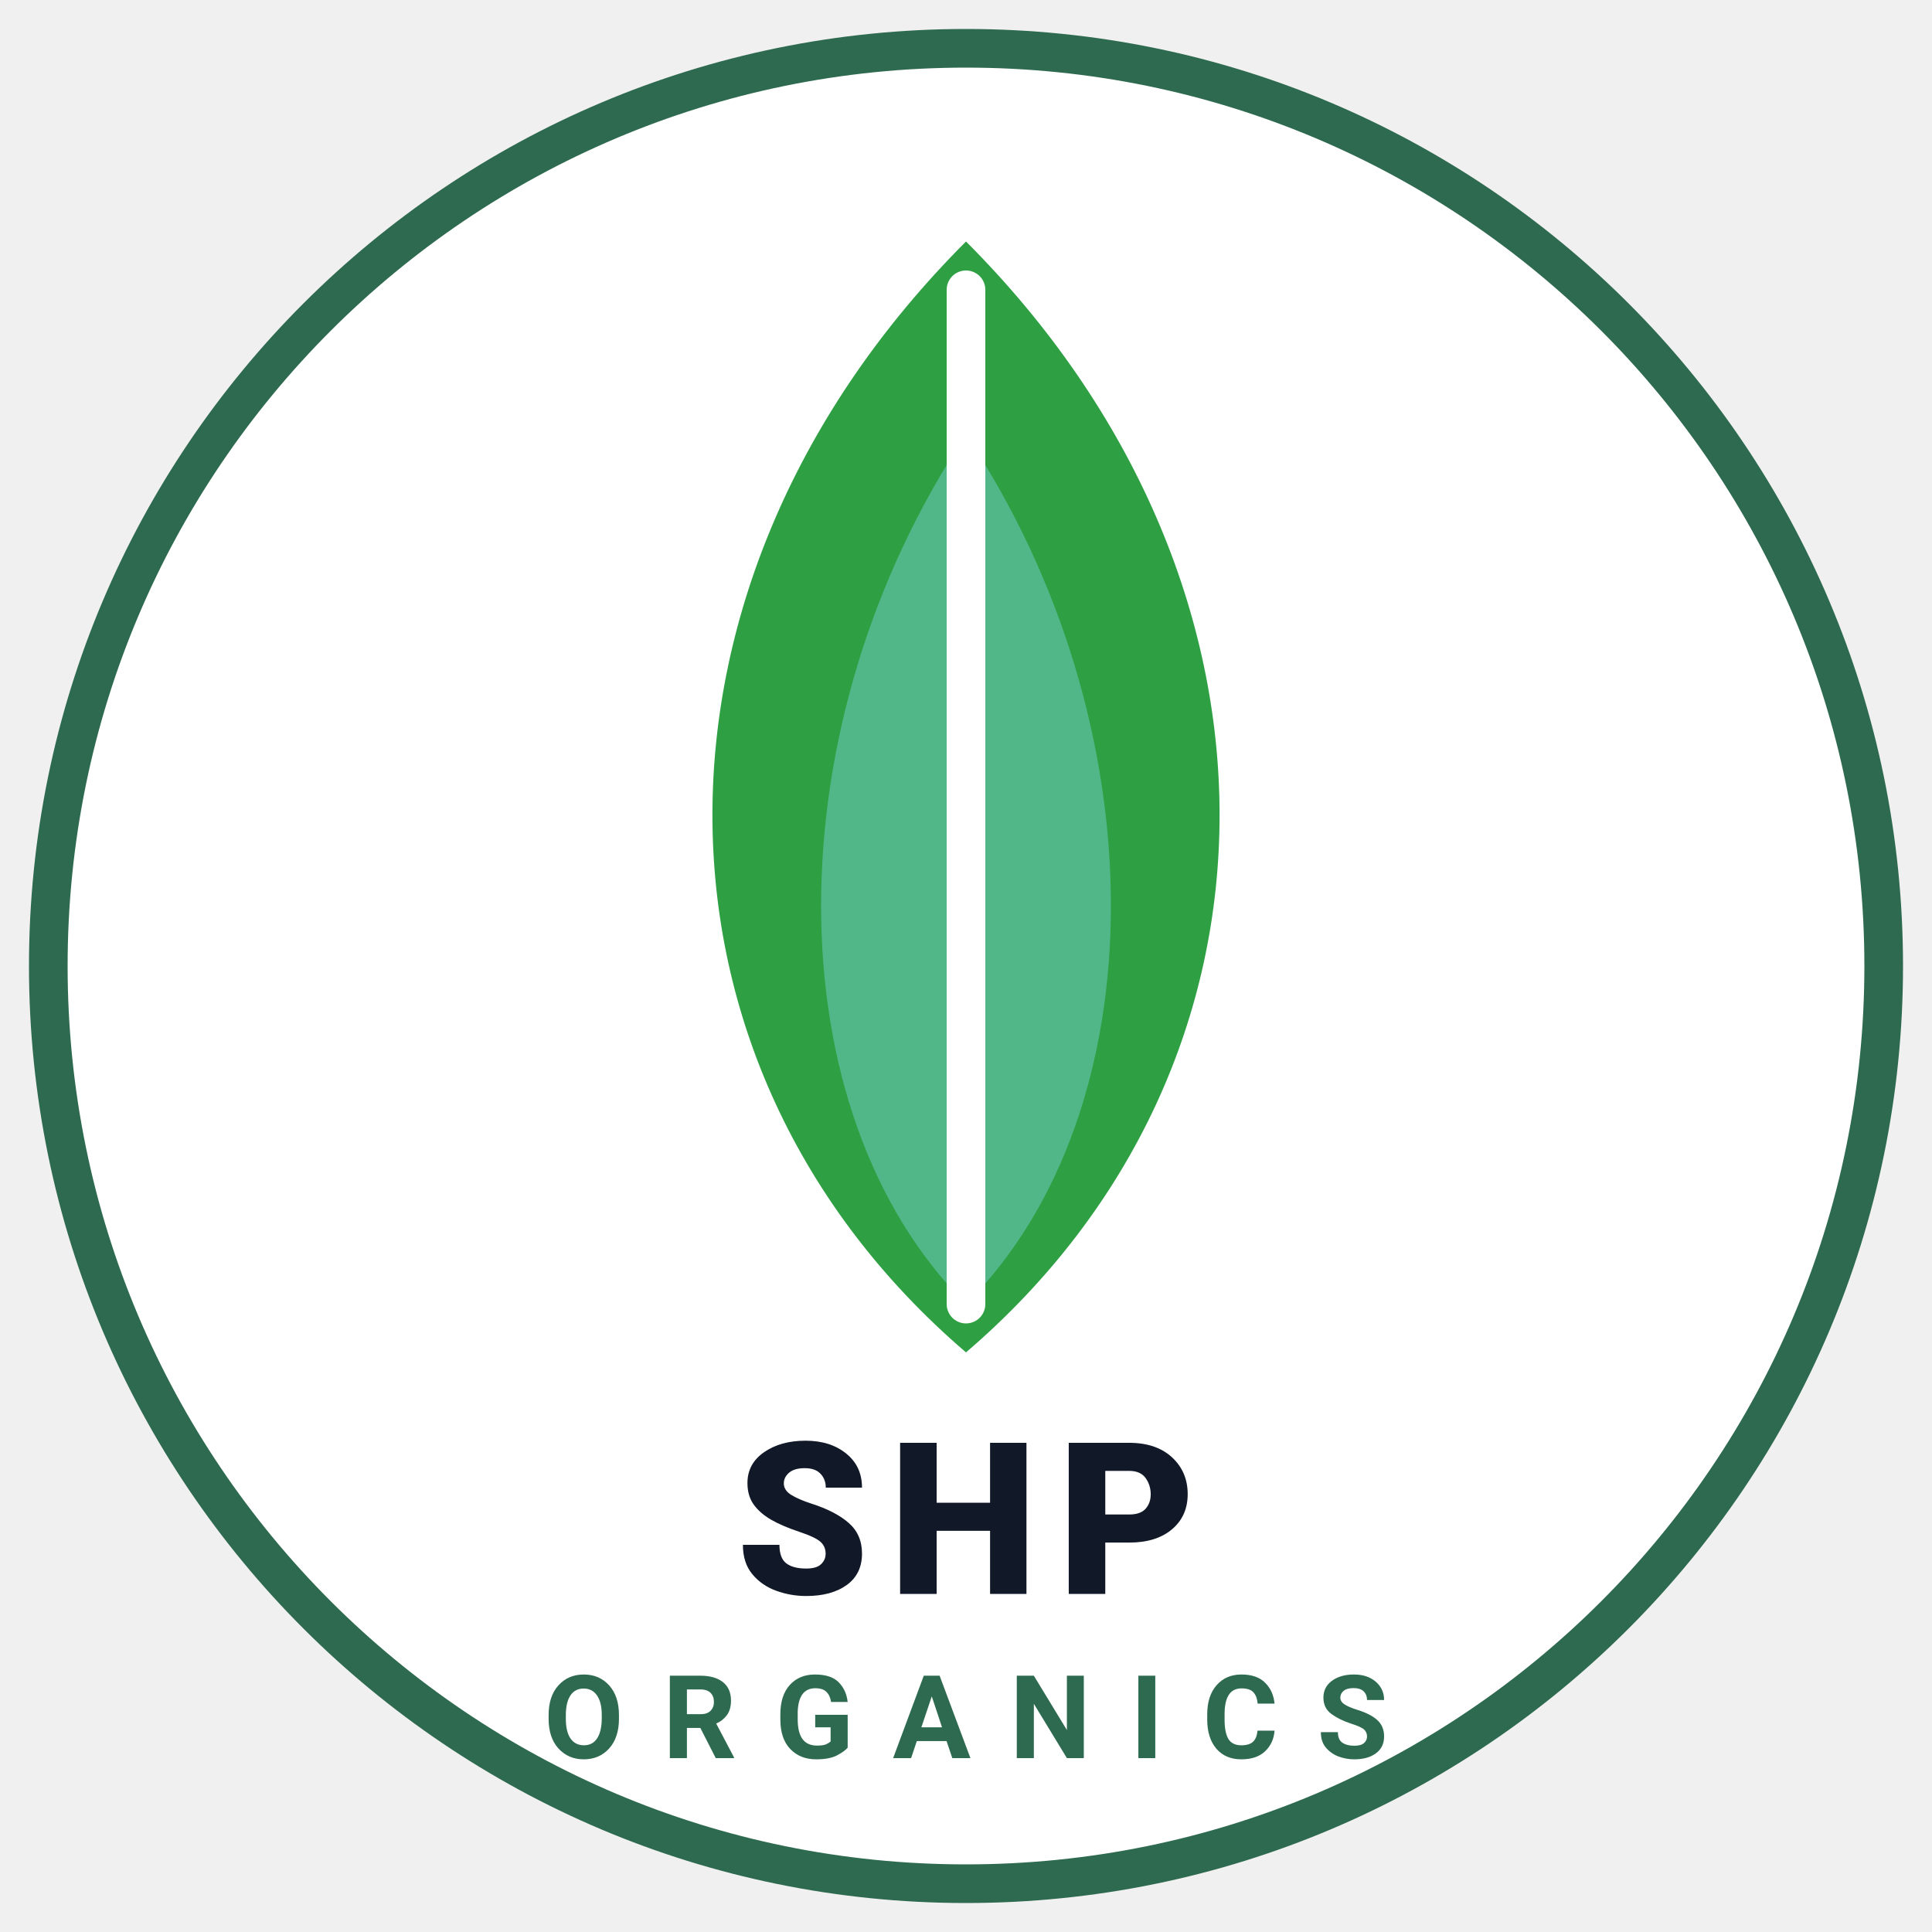
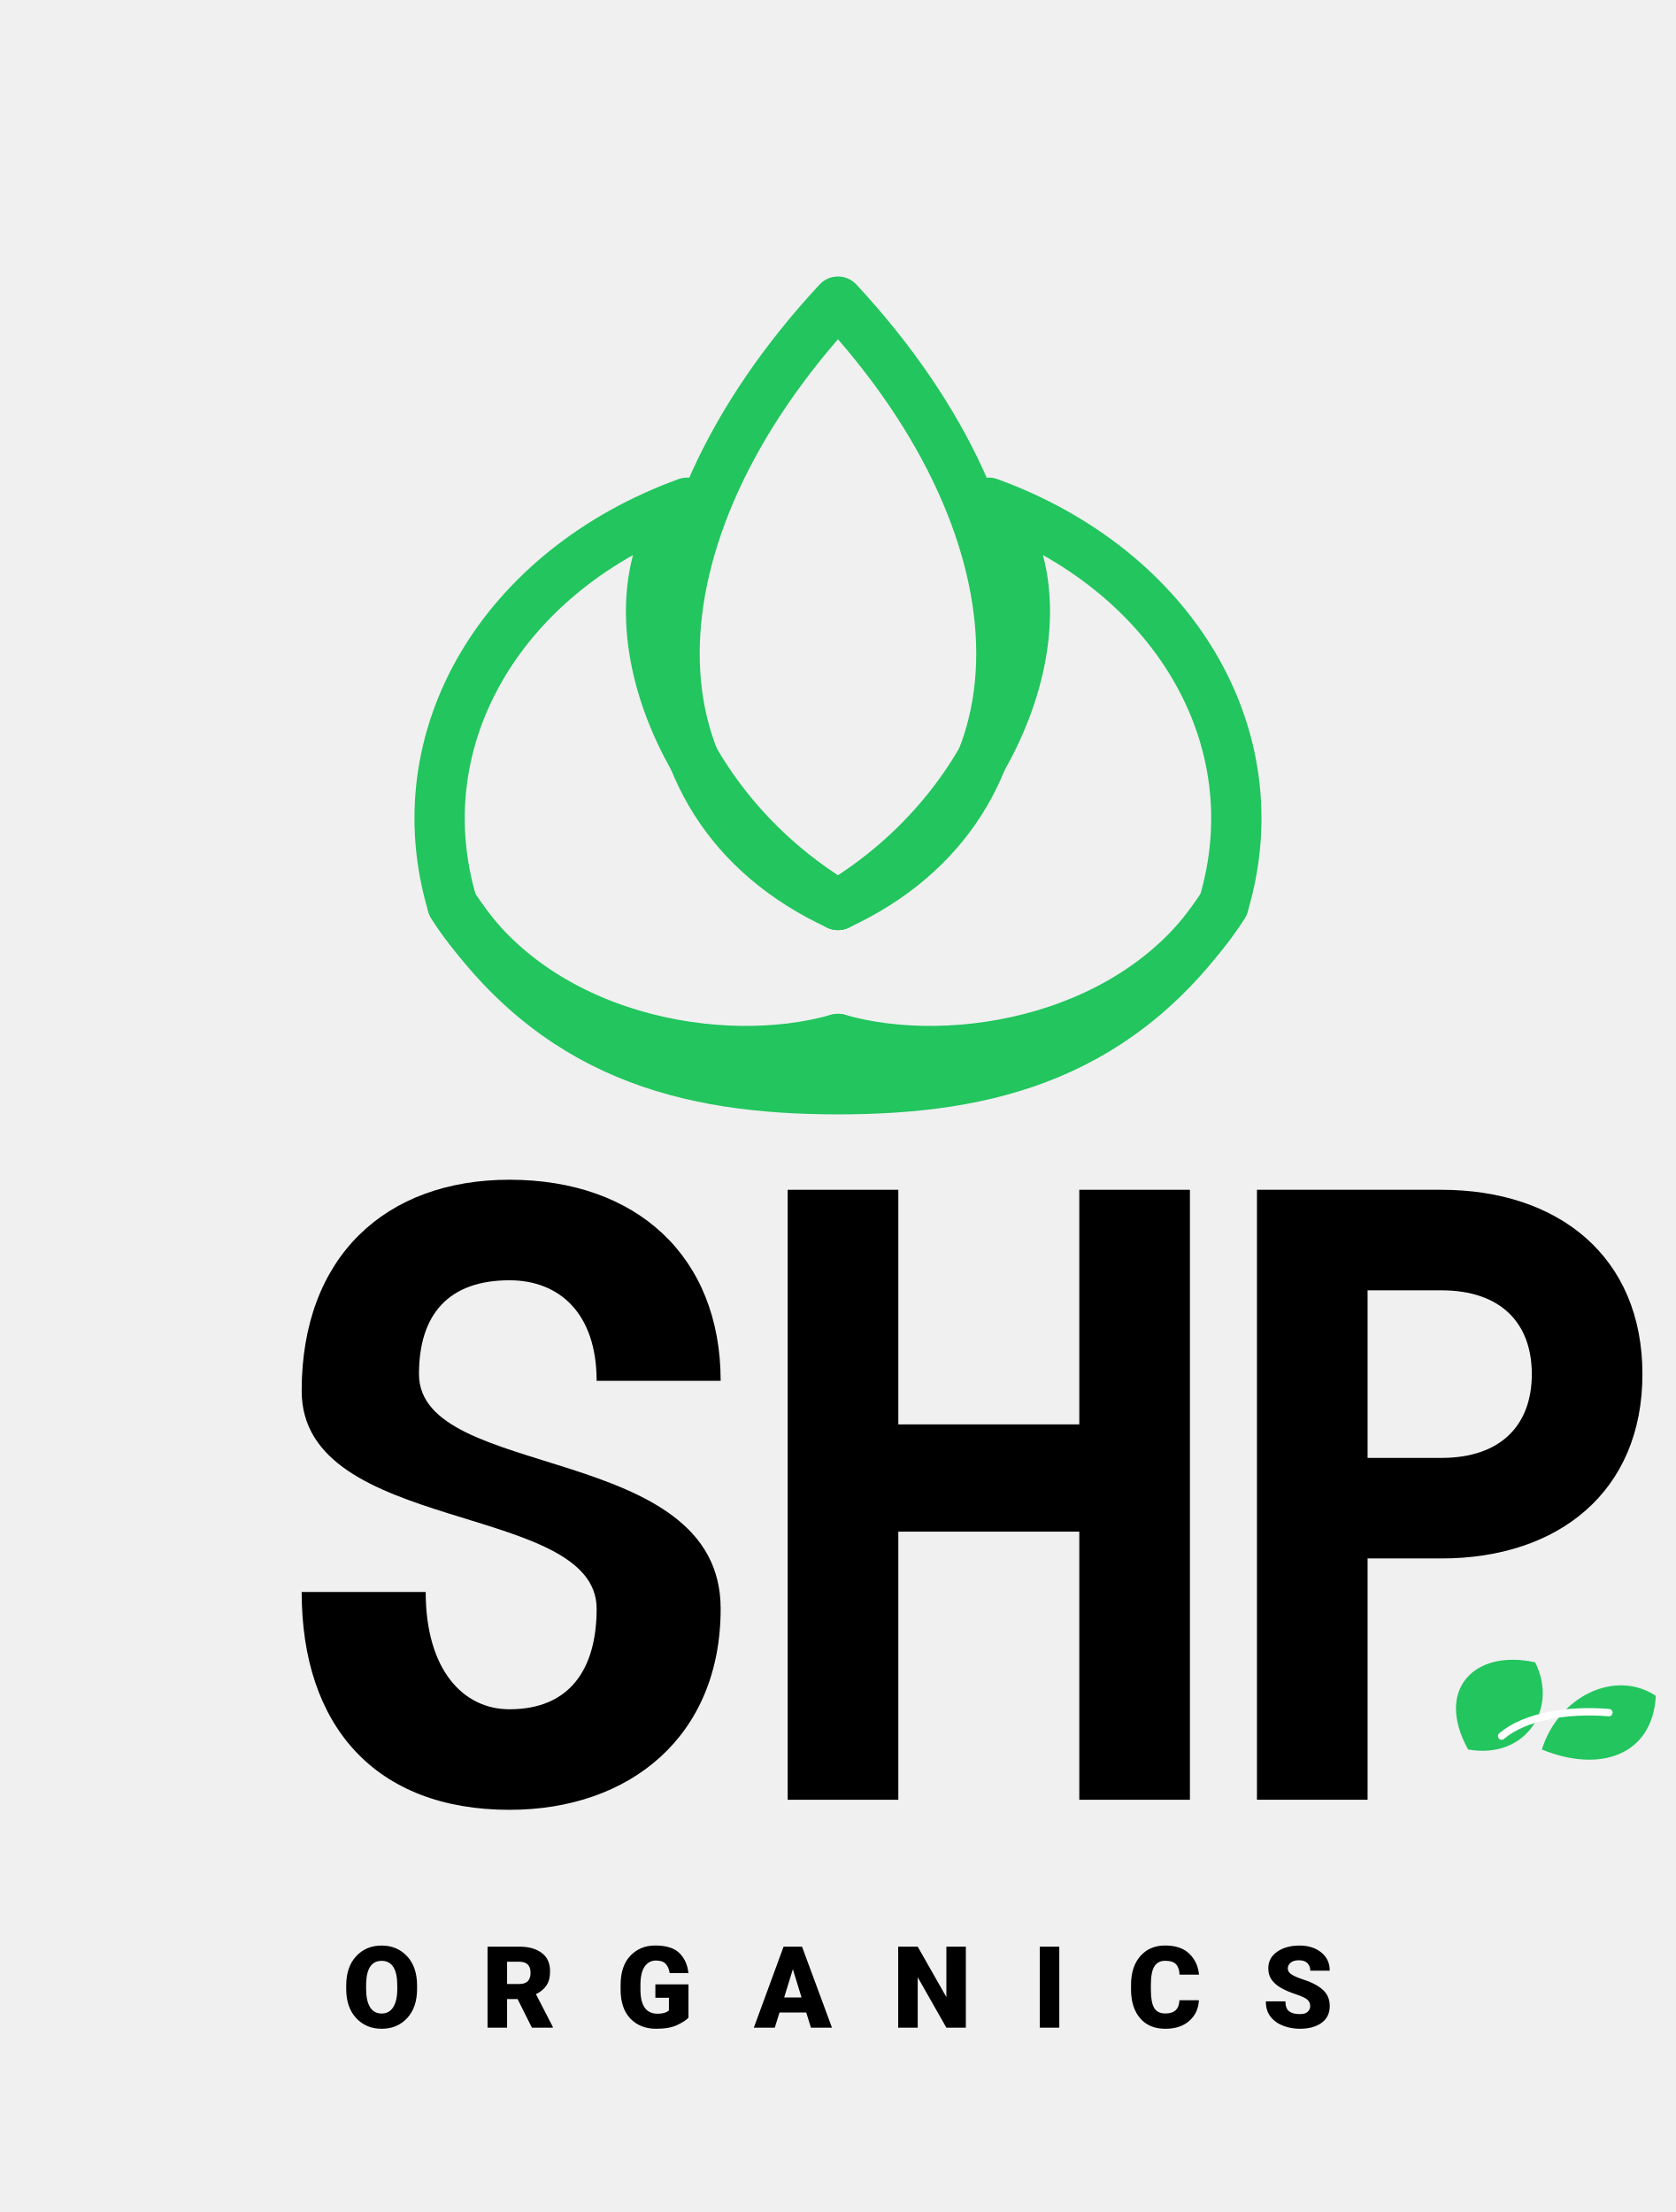
- <svg xmlns="http://www.w3.org/2000/svg" viewBox="0 0 200 200" width="200" height="200">
-   <circle cx="100" cy="100" r="95" fill="#FFFFFF" stroke="#2D6A4F" stroke-width="4" />
-   <path d="M100 25 C65 60 65 110 100 140 C135 110 135 60 100 25 Z" fill="#2EA043" />
-   <path d="M100 45 C80 75 80 115 100 135 C120 115 120 75 100 45 Z" fill="#52B788" />
-   <path d="M100 30 L100 135" stroke="#FFFFFF" stroke-width="4" stroke-linecap="round" />
-   <text x="100" y="165" font-family="'Segoe UI', Roboto, sans-serif" font-weight="900" font-size="22" fill="#111827" text-anchor="middle" letter-spacing="2">SHP</text>
-   <text x="100" y="182" font-family="'Segoe UI', Roboto, sans-serif" font-weight="700" font-size="12" fill="#2D6A4F" text-anchor="middle" letter-spacing="4">ORGANICS</text>
+ <svg xmlns="http://www.w3.org/2000/svg" viewBox="0 0 500 660" fill="none">
+   <g id="leaf-icon">
+     <path d="M 250 90           C 185 160 185 240 250 270           C 315 240 315 160 250 90 Z" stroke="#22C55E" stroke-width="15" stroke-linecap="round" stroke-linejoin="round" fill="none" />
+     <path d="M 250 270           C 200 240 180 180 205 150           C 150 170 120 220 135 270           C 160 310 215 320 250 310" stroke="#22C55E" stroke-width="15" stroke-linecap="round" stroke-linejoin="round" fill="none" />
+     <path d="M 250 270           C 300 240 320 180 295 150           C 350 170 380 220 365 270           C 340 310 285 320 250 310" stroke="#22C55E" stroke-width="15" stroke-linecap="round" stroke-linejoin="round" fill="none" />
+     <path d="M 135 270           C 165 315 205 325 250 325           C 295 325 335 315 365 270" stroke="#22C55E" stroke-width="15" stroke-linecap="round" stroke-linejoin="round" fill="none" />
+   </g>
+   <g id="shp-text" fill="#000000">
+     <path d="M 90 415 C 90 375 115 352 152 352 C 190 352 215 375 215 412 L 178 412 C 178 392 167 382 152 382 C 134 382 125 392 125 410 C 125 442 215 430 215 480 C 215 518 188 540 152 540 C 112 540 90 515 90 475 L 127 475 C 127 498 138 510 152 510 C 170 510 178 498 178 480 C 178 448 90 458 90 415 Z" />
+     <path d="M 235 355 L 268 355 L 268 425 L 322 425 L 322 355 L 355 355 L 355 537 L 322 537 L 322 457 L 268 457 L 268 537 L 235 537 Z" />
+     <path d="M 375 355 L 430 355 C 465 355 490 375 490 410 C 490 445 465 465 430 465 L 408 465 L 408 537 L 375 537 Z M 408 435 L 430 435 C 448 435 457 425 457 410 C 457 395 448 385 430 385 L 408 385 Z" />
+   </g>
+   <g id="sprout" fill="#22C55E">
+     <path d="M 438 522 C 428 504 440 492 458 496 C 465 510 455 525 438 522 Z" />
+     <path d="M 460 522 C 465 506 482 498 494 506 C 493 524 477 529 460 522 Z" />
+     <path d="M 448 518 C 455 512 468 510 480 511" stroke="#FFFFFF" stroke-width="2.2" stroke-linecap="round" fill="none" />
+   </g>
+   <text x="250" y="605" text-anchor="middle" font-family="-apple-system, BlinkMacSystemFont, 'Segoe UI', Roboto, 'Inter', Helvetica, Arial, sans-serif" font-weight="800" font-size="34" fill="#000000" letter-spacing="18">
+     ORGANICS
+   </text>
</svg>
